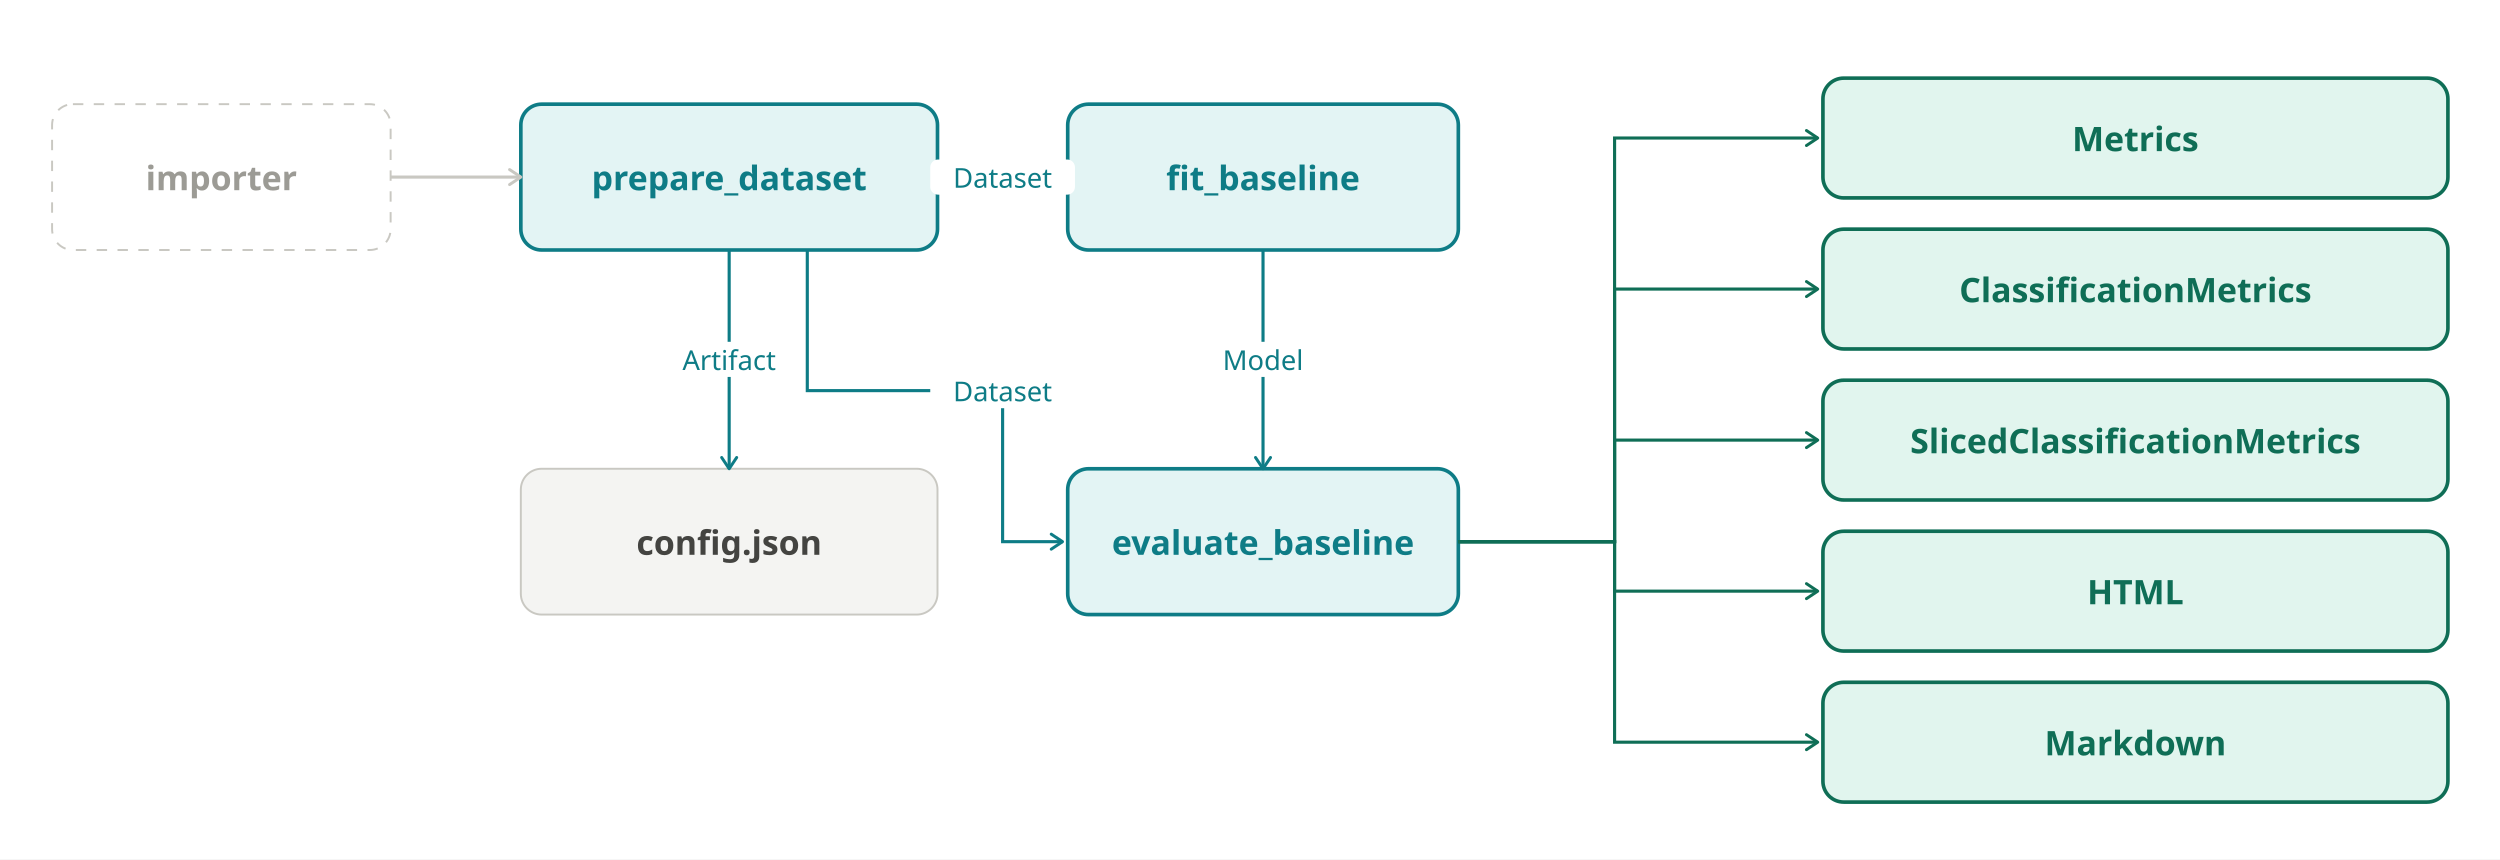
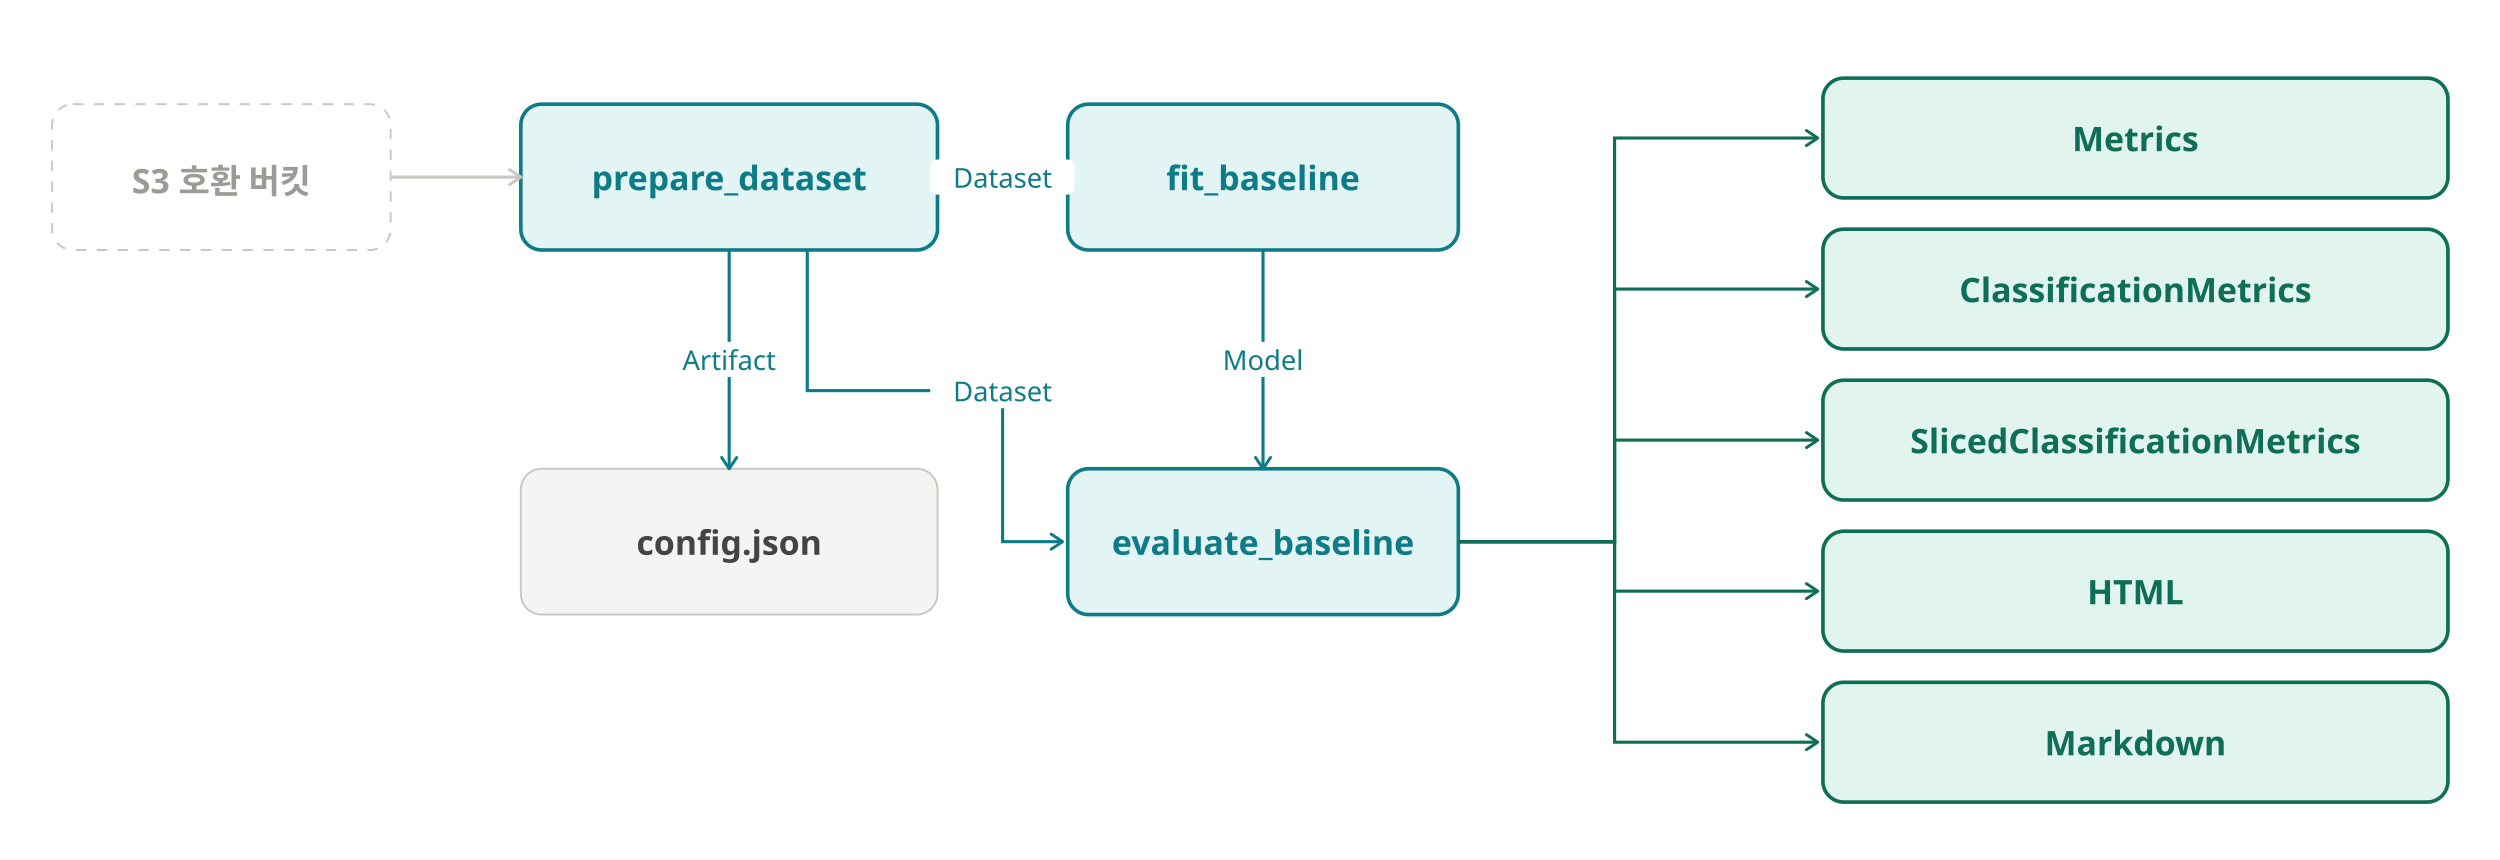
<svg xmlns="http://www.w3.org/2000/svg" width="960" height="330" viewBox="0 0 960 330" font-family="'Pretendard','Noto Sans KR','Apple SD Gothic Neo',sans-serif" role="img" aria-labelledby="lab-b-types-title lab-b-types-desc">
  <defs>
    <marker id="m-line" viewBox="0 0 10 10" refX="8" refY="5" markerWidth="6" markerHeight="6" orient="auto-start-reverse">
      <path d="M2 1L8 5L2 9" fill="none" stroke="#C9C8C2" stroke-width="1.6" stroke-linecap="round" stroke-linejoin="round" />
    </marker>
    <marker id="m-emph" viewBox="0 0 10 10" refX="8" refY="5" markerWidth="6" markerHeight="6" orient="auto-start-reverse">
      <path d="M2 1L8 5L2 9" fill="none" stroke="#0F6E56" stroke-width="1.6" stroke-linecap="round" stroke-linejoin="round" />
    </marker>
    <marker id="m-pipe" viewBox="0 0 10 10" refX="8" refY="5" markerWidth="6" markerHeight="6" orient="auto-start-reverse">
      <path d="M2 1L8 5L2 9" fill="none" stroke="#0E7C86" stroke-width="1.6" stroke-linecap="round" stroke-linejoin="round" />
    </marker>
    <marker id="m-warn" viewBox="0 0 10 10" refX="8" refY="5" markerWidth="6" markerHeight="6" orient="auto-start-reverse">
      <path d="M2 1L8 5L2 9" fill="none" stroke="#EB6C36" stroke-width="1.6" stroke-linecap="round" stroke-linejoin="round" />
    </marker>
    <marker id="m-alt" viewBox="0 0 10 10" refX="8" refY="5" markerWidth="6" markerHeight="6" orient="auto-start-reverse">
      <path d="M2 1L8 5L2 9" fill="none" stroke="#534AB7" stroke-width="1.6" stroke-linecap="round" stroke-linejoin="round" />
    </marker>
  </defs>
  <rect width="960" height="330" fill="#FFFFFF" />
  <rect x="20" y="40" width="130" height="56" rx="8" fill="#FFFFFF" stroke="#C9C8C2" stroke-width="0.75" stroke-dasharray="4 4" />
-   <text x="85" y="68" text-anchor="middle" dominant-baseline="central" font-size="13" font-weight="600" fill="#9C9B95">importer</text>
+   <text x="85" y="68" text-anchor="middle" dominant-baseline="central" font-size="13" font-weight="600" fill="#9C9B95">S3 호환 버킷</text>
  <rect x="200" y="40" width="160" height="56" rx="8" fill="#E3F4F4" stroke="#0E7C86" stroke-width="1.4" />
  <text x="280" y="68" text-anchor="middle" dominant-baseline="central" font-size="13" font-weight="600" fill="#0E7C86">prepare_dataset</text>
  <rect x="410" y="40" width="150" height="56" rx="8" fill="#E3F4F4" stroke="#0E7C86" stroke-width="1.4" />
  <text x="485" y="68" text-anchor="middle" dominant-baseline="central" font-size="13" font-weight="600" fill="#0E7C86">fit_baseline</text>
  <rect x="410" y="180" width="150" height="56" rx="8" fill="#E3F4F4" stroke="#0E7C86" stroke-width="1.4" />
  <text x="485" y="208" text-anchor="middle" dominant-baseline="central" font-size="13" font-weight="600" fill="#0E7C86">evaluate_baseline</text>
  <rect x="200" y="180" width="160" height="56" rx="8" fill="#F4F4F2" stroke="#C9C8C2" stroke-width="0.75" />
  <text x="280" y="208" text-anchor="middle" dominant-baseline="central" font-size="13" font-weight="600" fill="#444441">config.json</text>
  <path d="M150 68.0 L200 68.0" fill="none" stroke="#C9C8C2" stroke-width="1.2" marker-end="url(#m-line)" />
  <path d="M360 68.0 L410 68.0" fill="none" stroke="#0E7C86" stroke-width="1.2" marker-end="url(#m-pipe)" />
  <rect x="357.215" y="61.25" width="55.57" height="13.5" rx="3" fill="#FFFFFF" />
  <text x="385" y="68" text-anchor="middle" dominant-baseline="central" font-size="10.5" fill="#0E7C86">Dataset</text>
  <path d="M280.0 96 L280.0 180" fill="none" stroke="#0E7C86" stroke-width="1.2" marker-end="url(#m-pipe)" />
  <rect x="248.96" y="131.25" width="62.08" height="13.5" rx="3" fill="#FFFFFF" />
  <text x="280" y="138" text-anchor="middle" dominant-baseline="central" font-size="10.5" fill="#0E7C86">Artifact</text>
  <path d="M485.0 96 L485.0 180" fill="none" stroke="#0E7C86" stroke-width="1.2" marker-end="url(#m-pipe)" />
  <rect x="463.725" y="131.25" width="42.55" height="13.5" rx="3" fill="#FFFFFF" />
  <text x="485" y="138" text-anchor="middle" dominant-baseline="central" font-size="10.5" fill="#0E7C86">Model</text>
  <path d="M310 96 L310 150 L385 150 L385 208 L408 208" fill="none" stroke="#0E7C86" stroke-width="1.2" marker-end="url(#m-pipe)" />
  <rect x="357.215" y="143.25" width="55.57" height="13.5" rx="3" fill="#FFFFFF" />
  <text x="385" y="150" text-anchor="middle" dominant-baseline="central" font-size="10.5" fill="#0E7C86">Dataset</text>
  <rect x="700" y="30" width="240" height="46" rx="8" fill="#E1F5EE" stroke="#0F6E56" stroke-width="1.4" />
  <text x="820" y="53" text-anchor="middle" dominant-baseline="central" font-size="13" font-weight="600" fill="#0F6E56">Metrics</text>
  <path d="M560 208.0 L620 208.0 L620 53 L698 53" fill="none" stroke="#0F6E56" stroke-width="1.2" marker-end="url(#m-emph)" />
  <rect x="700" y="88" width="240" height="46" rx="8" fill="#E1F5EE" stroke="#0F6E56" stroke-width="1.4" />
  <text x="820" y="111" text-anchor="middle" dominant-baseline="central" font-size="13" font-weight="600" fill="#0F6E56">ClassificationMetrics</text>
  <path d="M560 208.0 L620 208.0 L620 111 L698 111" fill="none" stroke="#0F6E56" stroke-width="1.2" marker-end="url(#m-emph)" />
  <rect x="700" y="146" width="240" height="46" rx="8" fill="#E1F5EE" stroke="#0F6E56" stroke-width="1.4" />
  <text x="820" y="169" text-anchor="middle" dominant-baseline="central" font-size="13" font-weight="600" fill="#0F6E56">SlicedClassificationMetrics</text>
  <path d="M560 208.0 L620 208.0 L620 169 L698 169" fill="none" stroke="#0F6E56" stroke-width="1.2" marker-end="url(#m-emph)" />
  <rect x="700" y="204" width="240" height="46" rx="8" fill="#E1F5EE" stroke="#0F6E56" stroke-width="1.4" />
  <text x="820" y="227" text-anchor="middle" dominant-baseline="central" font-size="13" font-weight="600" fill="#0F6E56">HTML</text>
  <path d="M560 208.0 L620 208.0 L620 227 L698 227" fill="none" stroke="#0F6E56" stroke-width="1.2" marker-end="url(#m-emph)" />
  <rect x="700" y="262" width="240" height="46" rx="8" fill="#E1F5EE" stroke="#0F6E56" stroke-width="1.4" />
  <text x="820" y="285" text-anchor="middle" dominant-baseline="central" font-size="13" font-weight="600" fill="#0F6E56">Markdown</text>
  <path d="M560 208.0 L620 208.0 L620 285 L698 285" fill="none" stroke="#0F6E56" stroke-width="1.2" marker-end="url(#m-emph)" />
</svg>
